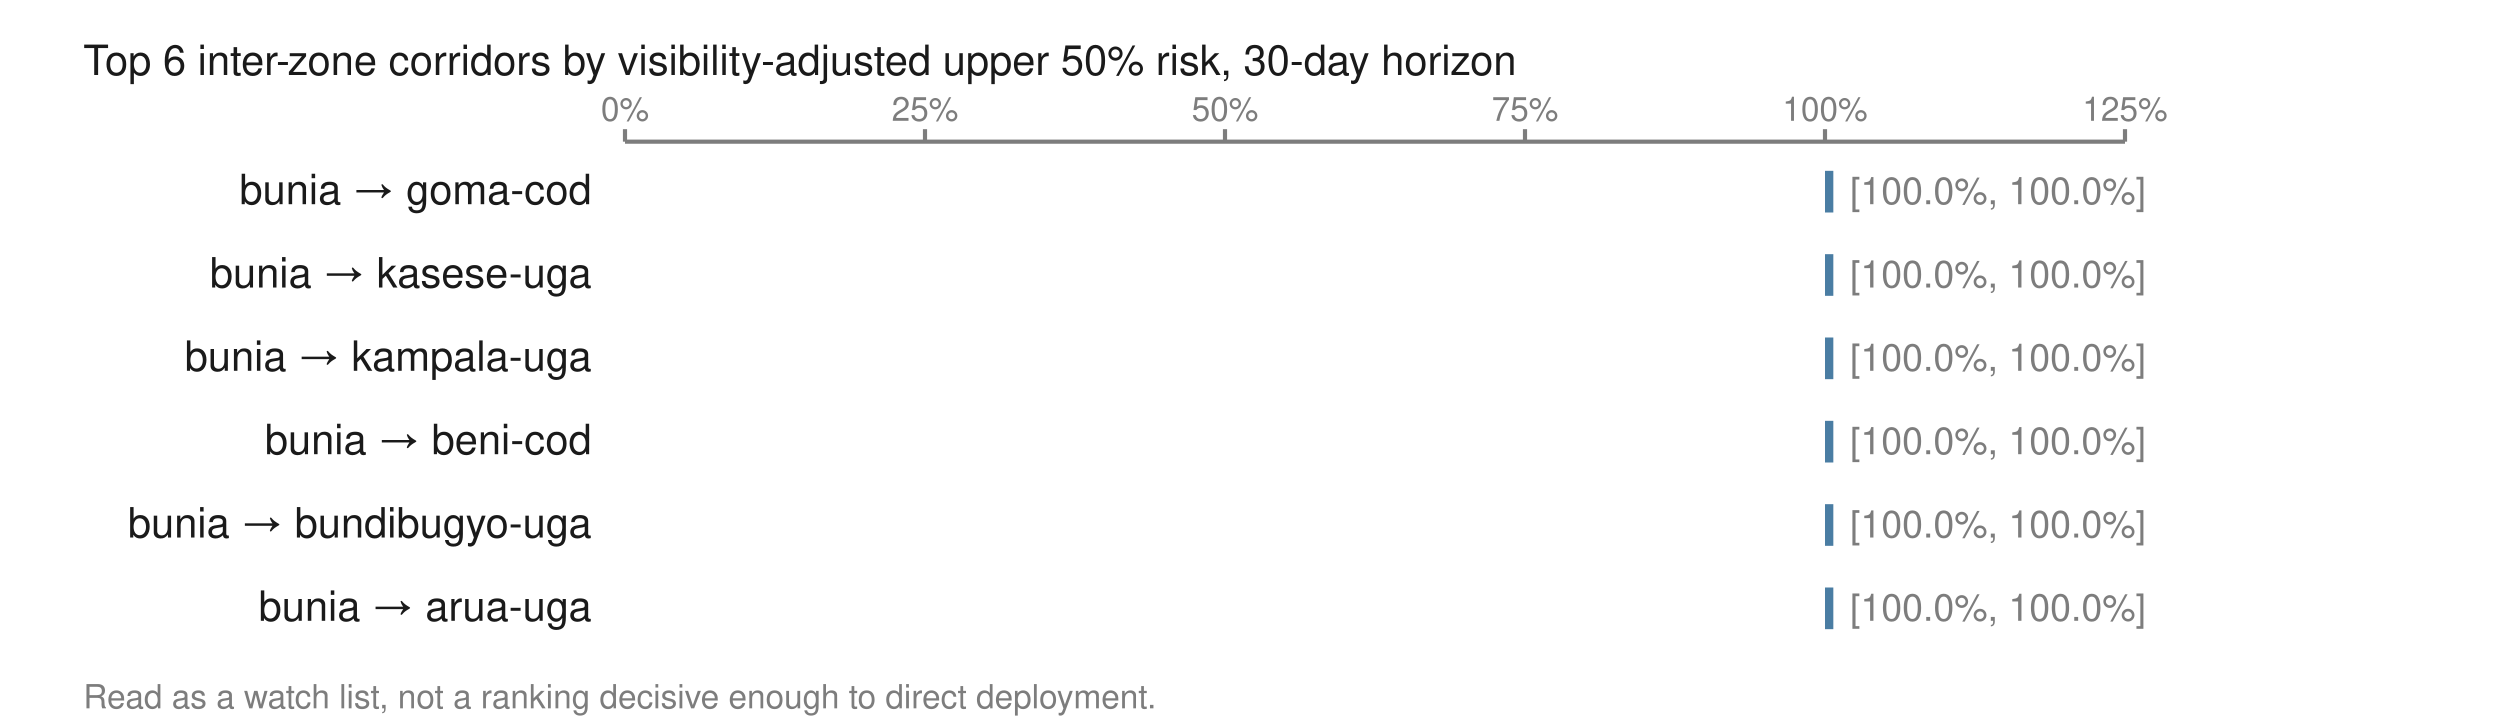
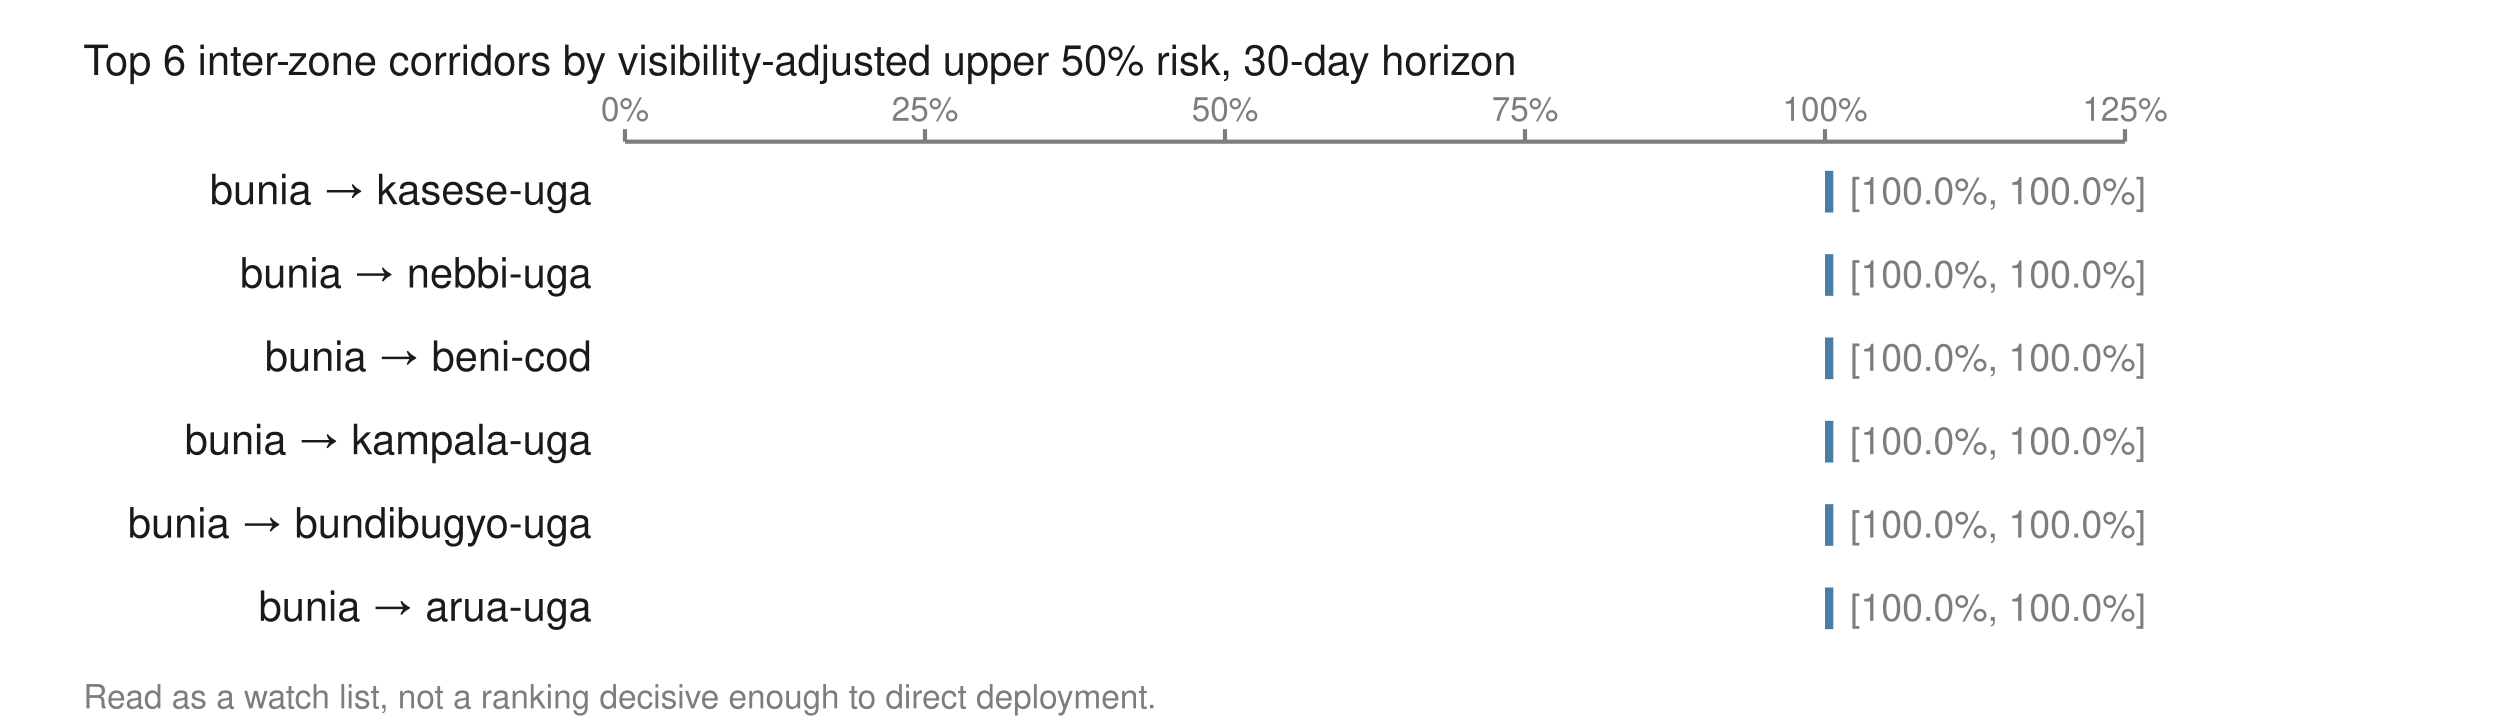
<svg xmlns="http://www.w3.org/2000/svg" viewBox="0 0 600 174" width="600" height="174" role="img" aria-labelledby="t">
  <text x="20.0" y="18.0" font-family="Helvetica,Arial,sans-serif" font-size="10" fill="#1a1a1a" font-weight="normal" text-anchor="start">Top 6 inter-zone corridors by visibility-adjusted upper 50% risk, 30-day horizon</text>
  <line x1="150.0" y1="34.0" x2="510.0" y2="34.0" stroke="#7d7d7d" stroke-width="1" />
  <line x1="150.0" y1="31.0" x2="150.0" y2="34.0" stroke="#7d7d7d" stroke-width="1" />
  <text x="150.0" y="29.0" font-family="Helvetica,Arial,sans-serif" font-size="8" fill="#7d7d7d" font-weight="normal" text-anchor="middle">0%</text>
  <line x1="222.0" y1="31.0" x2="222.0" y2="34.0" stroke="#7d7d7d" stroke-width="1" />
  <text x="222.0" y="29.0" font-family="Helvetica,Arial,sans-serif" font-size="8" fill="#7d7d7d" font-weight="normal" text-anchor="middle">25%</text>
  <line x1="294.0" y1="31.0" x2="294.0" y2="34.0" stroke="#7d7d7d" stroke-width="1" />
  <text x="294.0" y="29.0" font-family="Helvetica,Arial,sans-serif" font-size="8" fill="#7d7d7d" font-weight="normal" text-anchor="middle">50%</text>
  <line x1="366.0" y1="31.0" x2="366.0" y2="34.0" stroke="#7d7d7d" stroke-width="1" />
  <text x="366.0" y="29.0" font-family="Helvetica,Arial,sans-serif" font-size="8" fill="#7d7d7d" font-weight="normal" text-anchor="middle">75%</text>
  <line x1="438.0" y1="31.0" x2="438.0" y2="34.0" stroke="#7d7d7d" stroke-width="1" />
  <text x="438.0" y="29.0" font-family="Helvetica,Arial,sans-serif" font-size="8" fill="#7d7d7d" font-weight="normal" text-anchor="middle">100%</text>
  <line x1="510.0" y1="31.0" x2="510.0" y2="34.0" stroke="#7d7d7d" stroke-width="1" />
  <text x="510.0" y="29.0" font-family="Helvetica,Arial,sans-serif" font-size="8" fill="#7d7d7d" font-weight="normal" text-anchor="middle">125%</text>
-   <text x="142.0" y="49.0" font-family="Helvetica,Arial,sans-serif" font-size="10" fill="#1a1a1a" font-weight="normal" text-anchor="end">bunia → goma-cod</text>
+   <text x="142.0" y="49.0" font-family="Helvetica,Arial,sans-serif" font-size="10" fill="#1a1a1a" font-weight="normal" text-anchor="end">bunia → kasese-uga</text>
  <rect x="438.0" y="41.0" width="2.0" height="10.0" fill="#4a7da3" />
  <text x="444.0" y="49.0" font-family="Helvetica,Arial,sans-serif" font-size="9" fill="#7d7d7d" font-weight="normal" text-anchor="start">[100.0%, 100.0%]</text>
-   <text x="142.0" y="69.0" font-family="Helvetica,Arial,sans-serif" font-size="10" fill="#1a1a1a" font-weight="normal" text-anchor="end">bunia → kasese-uga</text>
+   <text x="142.0" y="69.0" font-family="Helvetica,Arial,sans-serif" font-size="10" fill="#1a1a1a" font-weight="normal" text-anchor="end">bunia → nebbi-uga</text>
  <rect x="438.0" y="61.0" width="2.0" height="10.0" fill="#4a7da3" />
  <text x="444.0" y="69.0" font-family="Helvetica,Arial,sans-serif" font-size="9" fill="#7d7d7d" font-weight="normal" text-anchor="start">[100.0%, 100.0%]</text>
-   <text x="142.0" y="89.0" font-family="Helvetica,Arial,sans-serif" font-size="10" fill="#1a1a1a" font-weight="normal" text-anchor="end">bunia → kampala-uga</text>
+   <text x="142.0" y="89.0" font-family="Helvetica,Arial,sans-serif" font-size="10" fill="#1a1a1a" font-weight="normal" text-anchor="end">bunia → beni-cod</text>
  <rect x="438.0" y="81.0" width="2.0" height="10.0" fill="#4a7da3" />
  <text x="444.0" y="89.0" font-family="Helvetica,Arial,sans-serif" font-size="9" fill="#7d7d7d" font-weight="normal" text-anchor="start">[100.0%, 100.0%]</text>
-   <text x="142.0" y="109.0" font-family="Helvetica,Arial,sans-serif" font-size="10" fill="#1a1a1a" font-weight="normal" text-anchor="end">bunia → beni-cod</text>
+   <text x="142.0" y="109.0" font-family="Helvetica,Arial,sans-serif" font-size="10" fill="#1a1a1a" font-weight="normal" text-anchor="end">bunia → kampala-uga</text>
  <rect x="438.0" y="101.0" width="2.0" height="10.0" fill="#4a7da3" />
  <text x="444.0" y="109.0" font-family="Helvetica,Arial,sans-serif" font-size="9" fill="#7d7d7d" font-weight="normal" text-anchor="start">[100.0%, 100.0%]</text>
  <text x="142.0" y="129.0" font-family="Helvetica,Arial,sans-serif" font-size="10" fill="#1a1a1a" font-weight="normal" text-anchor="end">bunia → bundibugyo-uga</text>
  <rect x="438.0" y="121.0" width="2.0" height="10.0" fill="#4a7da3" />
  <text x="444.0" y="129.0" font-family="Helvetica,Arial,sans-serif" font-size="9" fill="#7d7d7d" font-weight="normal" text-anchor="start">[100.0%, 100.0%]</text>
  <text x="142.0" y="149.0" font-family="Helvetica,Arial,sans-serif" font-size="10" fill="#1a1a1a" font-weight="normal" text-anchor="end">bunia → arua-uga</text>
  <rect x="438.0" y="141.0" width="2.0" height="10.0" fill="#4a7da3" />
  <text x="444.0" y="149.0" font-family="Helvetica,Arial,sans-serif" font-size="9" fill="#7d7d7d" font-weight="normal" text-anchor="start">[100.0%, 100.0%]</text>
  <text x="20.0" y="170.0" font-family="Helvetica,Arial,sans-serif" font-size="8" fill="#7d7d7d" font-weight="normal" text-anchor="start">Read as a watch list, not a ranking decisive enough to direct deployment.</text>
</svg>
